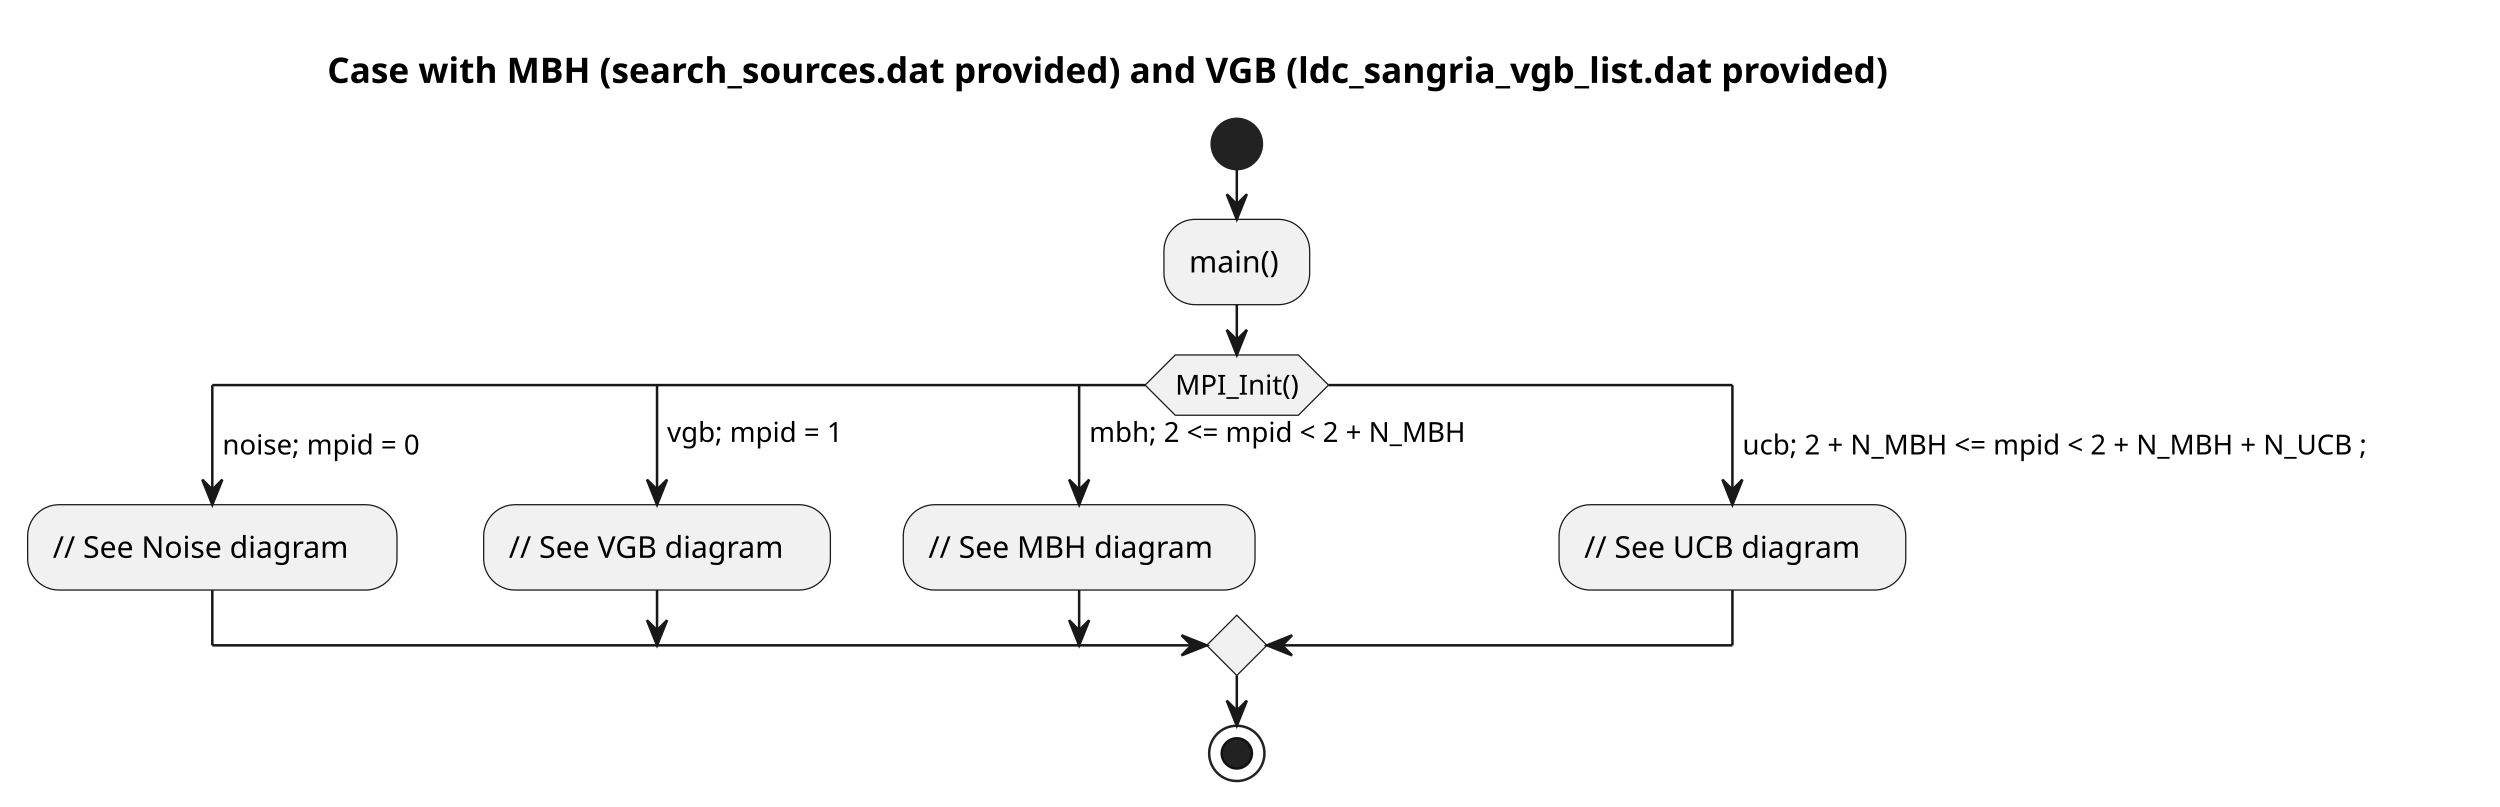
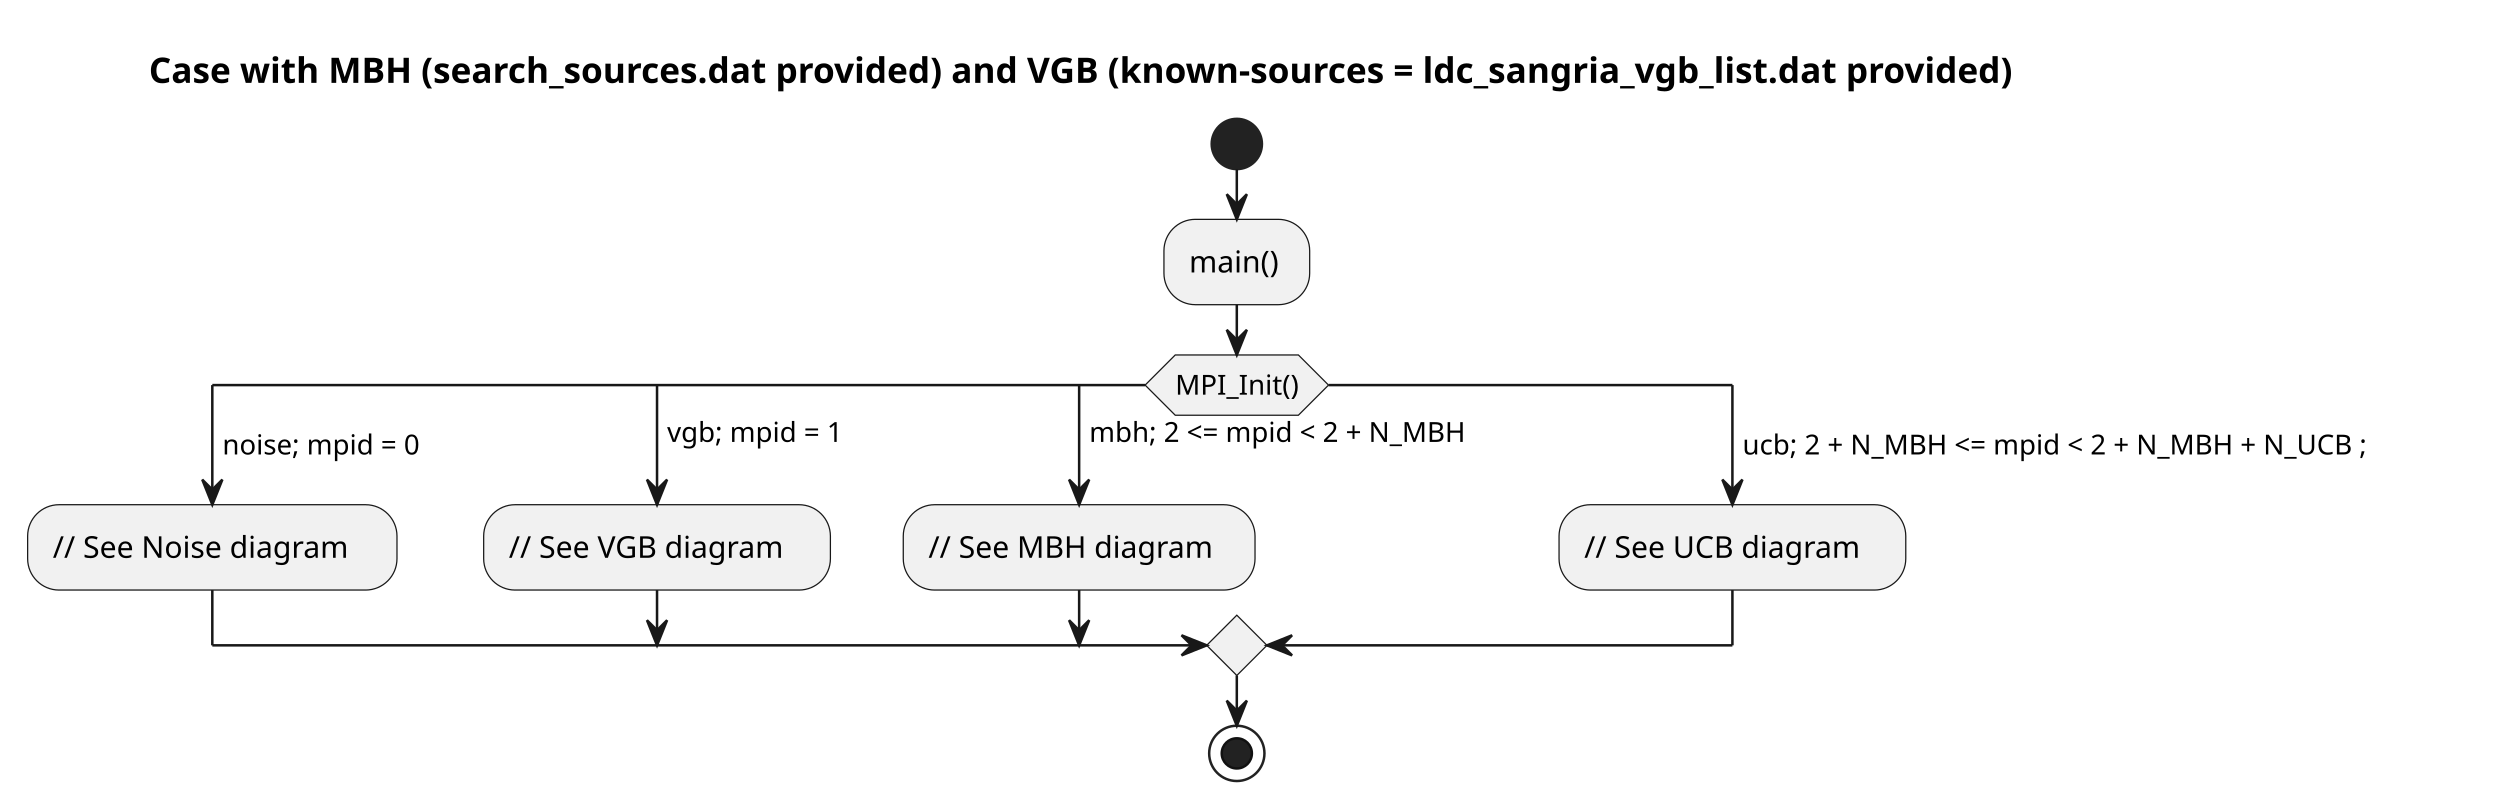
<svg xmlns="http://www.w3.org/2000/svg" contentStyleType="text/css" height="321px" preserveAspectRatio="none" style="width:995px;height:321px;background:#FFFFFF;" version="1.1" viewBox="0 0 995 321" width="995px" zoomAndPan="magnify">
  <defs />
  <g>
-     <text fill="#000000" font-family="sans-serif" font-size="14" font-weight="bold" lengthAdjust="spacing" textLength="732" x="130.25" y="32.995">Case with MBH (search_sources.dat provided) and VGB (ldc_sangria_vgb_list.dat provided)</text>
+     <text fill="#000000" font-family="sans-serif" font-size="14" font-weight="bold" lengthAdjust="spacing" textLength="874" x="59.25" y="32.995">Case with MBH (search_sources.dat provided) and VGB (known-sources = ldc_sangria_vgb_list.dat provided)</text>
    <ellipse cx="492.25" cy="57.297" fill="#222222" rx="10" ry="10" style="stroke:#222222;stroke-width:1.0;" />
    <rect fill="#F1F1F1" height="33.969" rx="12.5" ry="12.5" style="stroke:#181818;stroke-width:0.5;" width="58" x="463.25" y="87.297" />
    <text fill="#000000" font-family="sans-serif" font-size="12" lengthAdjust="spacing" textLength="38" x="473.25" y="108.436">main()</text>
    <polygon fill="#F1F1F1" points="467.75,141.266,516.75,141.266,528.75,153.266,516.75,165.266,467.75,165.266,455.75,153.266,467.75,141.266" style="stroke:#181818;stroke-width:0.5;" />
    <text fill="#000000" font-family="sans-serif" font-size="11" lengthAdjust="spacing" textLength="49" x="467.75" y="157.074">MPI_Init()</text>
    <rect fill="#F1F1F1" height="33.969" rx="12.5" ry="12.5" style="stroke:#181818;stroke-width:0.5;" width="147" x="11" y="200.875" />
    <text fill="#000000" font-family="sans-serif" font-size="12" lengthAdjust="spacing" textLength="127" x="21" y="222.014">// See Noise diagram</text>
    <rect fill="#F1F1F1" height="33.969" rx="12.5" ry="12.5" style="stroke:#181818;stroke-width:0.5;" width="138" x="192.5" y="200.875" />
    <text fill="#000000" font-family="sans-serif" font-size="12" lengthAdjust="spacing" textLength="118" x="202.5" y="222.014">// See VGB diagram</text>
    <rect fill="#F1F1F1" height="33.969" rx="12.5" ry="12.5" style="stroke:#181818;stroke-width:0.5;" width="140" x="359.5" y="200.875" />
    <text fill="#000000" font-family="sans-serif" font-size="12" lengthAdjust="spacing" textLength="120" x="369.5" y="222.014">// See MBH diagram</text>
    <rect fill="#F1F1F1" height="33.969" rx="12.5" ry="12.5" style="stroke:#181818;stroke-width:0.5;" width="138" x="620.5" y="200.875" />
    <text fill="#000000" font-family="sans-serif" font-size="12" lengthAdjust="spacing" textLength="118" x="630.5" y="222.014">// See UCB diagram</text>
    <polygon fill="#F1F1F1" points="492.25,244.844,492.25,244.844,504.25,256.844,492.25,268.844,492.25,268.844,480.25,256.844,492.25,244.844" style="stroke:#181818;stroke-width:0.5;" />
    <ellipse cx="492.25" cy="299.844" fill="none" rx="11" ry="11" style="stroke:#222222;stroke-width:1.0;" />
    <ellipse cx="492.25" cy="299.844" fill="#222222" rx="6" ry="6" style="stroke:#111111;stroke-width:1.0;" />
    <line style="stroke:#181818;stroke-width:1.0;" x1="492.25" x2="492.25" y1="67.297" y2="87.297" />
    <polygon fill="#181818" points="488.25,77.297,492.25,87.297,496.25,77.297,492.25,81.297" style="stroke:#181818;stroke-width:1.0;" />
    <line style="stroke:#181818;stroke-width:1.0;" x1="455.75" x2="84.5" y1="153.266" y2="153.266" />
    <line style="stroke:#181818;stroke-width:1.0;" x1="84.5" x2="84.5" y1="153.266" y2="200.875" />
    <polygon fill="#181818" points="80.5,190.875,84.5,200.875,88.5,190.875,84.5,194.875" style="stroke:#181818;stroke-width:1.0;" />
    <text fill="#000000" font-family="sans-serif" font-size="11" lengthAdjust="spacing" textLength="90" x="88.5" y="180.878">noise; mpid = 0</text>
    <line style="stroke:#181818;stroke-width:1.0;" x1="528.75" x2="689.5" y1="153.266" y2="153.266" />
    <line style="stroke:#181818;stroke-width:1.0;" x1="689.5" x2="689.5" y1="153.266" y2="200.875" />
    <polygon fill="#181818" points="685.5,190.875,689.5,200.875,693.5,190.875,689.5,194.875" style="stroke:#181818;stroke-width:1.0;" />
    <text fill="#000000" font-family="sans-serif" font-size="11" lengthAdjust="spacing" textLength="286" x="693.5" y="180.878">ucb; 2 + N_MBH &lt;= mpid &lt; 2 + N_MBH + N_UCB ;</text>
    <line style="stroke:#181818;stroke-width:1.0;" x1="261.5" x2="261.5" y1="153.266" y2="200.875" />
    <polygon fill="#181818" points="257.5,190.875,261.5,200.875,265.5,190.875,261.5,194.875" style="stroke:#181818;stroke-width:1.0;" />
    <text fill="#000000" font-family="sans-serif" font-size="11" lengthAdjust="spacing" textLength="80" x="265.5" y="175.878">vgb; mpid = 1</text>
    <line style="stroke:#181818;stroke-width:1.0;" x1="429.5" x2="429.5" y1="153.266" y2="200.875" />
    <polygon fill="#181818" points="425.5,190.875,429.5,200.875,433.5,190.875,429.5,194.875" style="stroke:#181818;stroke-width:1.0;" />
    <text fill="#000000" font-family="sans-serif" font-size="11" lengthAdjust="spacing" textLength="173" x="433.5" y="175.878">mbh; 2 &lt;= mpid &lt; 2 + N_MBH</text>
    <line style="stroke:#181818;stroke-width:1.0;" x1="84.5" x2="84.5" y1="234.844" y2="256.844" />
    <line style="stroke:#181818;stroke-width:1.0;" x1="84.5" x2="480.25" y1="256.844" y2="256.844" />
    <polygon fill="#181818" points="470.25,252.844,480.25,256.844,470.25,260.844,474.25,256.844" style="stroke:#181818;stroke-width:1.0;" />
    <line style="stroke:#181818;stroke-width:1.0;" x1="689.5" x2="689.5" y1="234.844" y2="256.844" />
    <line style="stroke:#181818;stroke-width:1.0;" x1="689.5" x2="504.25" y1="256.844" y2="256.844" />
    <polygon fill="#181818" points="514.25,252.844,504.25,256.844,514.25,260.844,510.25,256.844" style="stroke:#181818;stroke-width:1.0;" />
    <line style="stroke:#181818;stroke-width:1.0;" x1="261.5" x2="261.5" y1="234.844" y2="256.844" />
    <polygon fill="#181818" points="257.5,246.844,261.5,256.844,265.5,246.844,261.5,250.844" style="stroke:#181818;stroke-width:1.0;" />
    <line style="stroke:#181818;stroke-width:1.0;" x1="429.5" x2="429.5" y1="234.844" y2="256.844" />
    <polygon fill="#181818" points="425.5,246.844,429.5,256.844,433.5,246.844,429.5,250.844" style="stroke:#181818;stroke-width:1.0;" />
    <line style="stroke:#181818;stroke-width:1.0;" x1="492.25" x2="492.25" y1="121.266" y2="141.266" />
    <polygon fill="#181818" points="488.25,131.266,492.25,141.266,496.25,131.266,492.25,135.266" style="stroke:#181818;stroke-width:1.0;" />
    <line style="stroke:#181818;stroke-width:1.0;" x1="492.25" x2="492.25" y1="268.844" y2="288.844" />
    <polygon fill="#181818" points="488.25,278.844,492.25,288.844,496.25,278.844,492.25,282.844" style="stroke:#181818;stroke-width:1.0;" />
  </g>
</svg>
